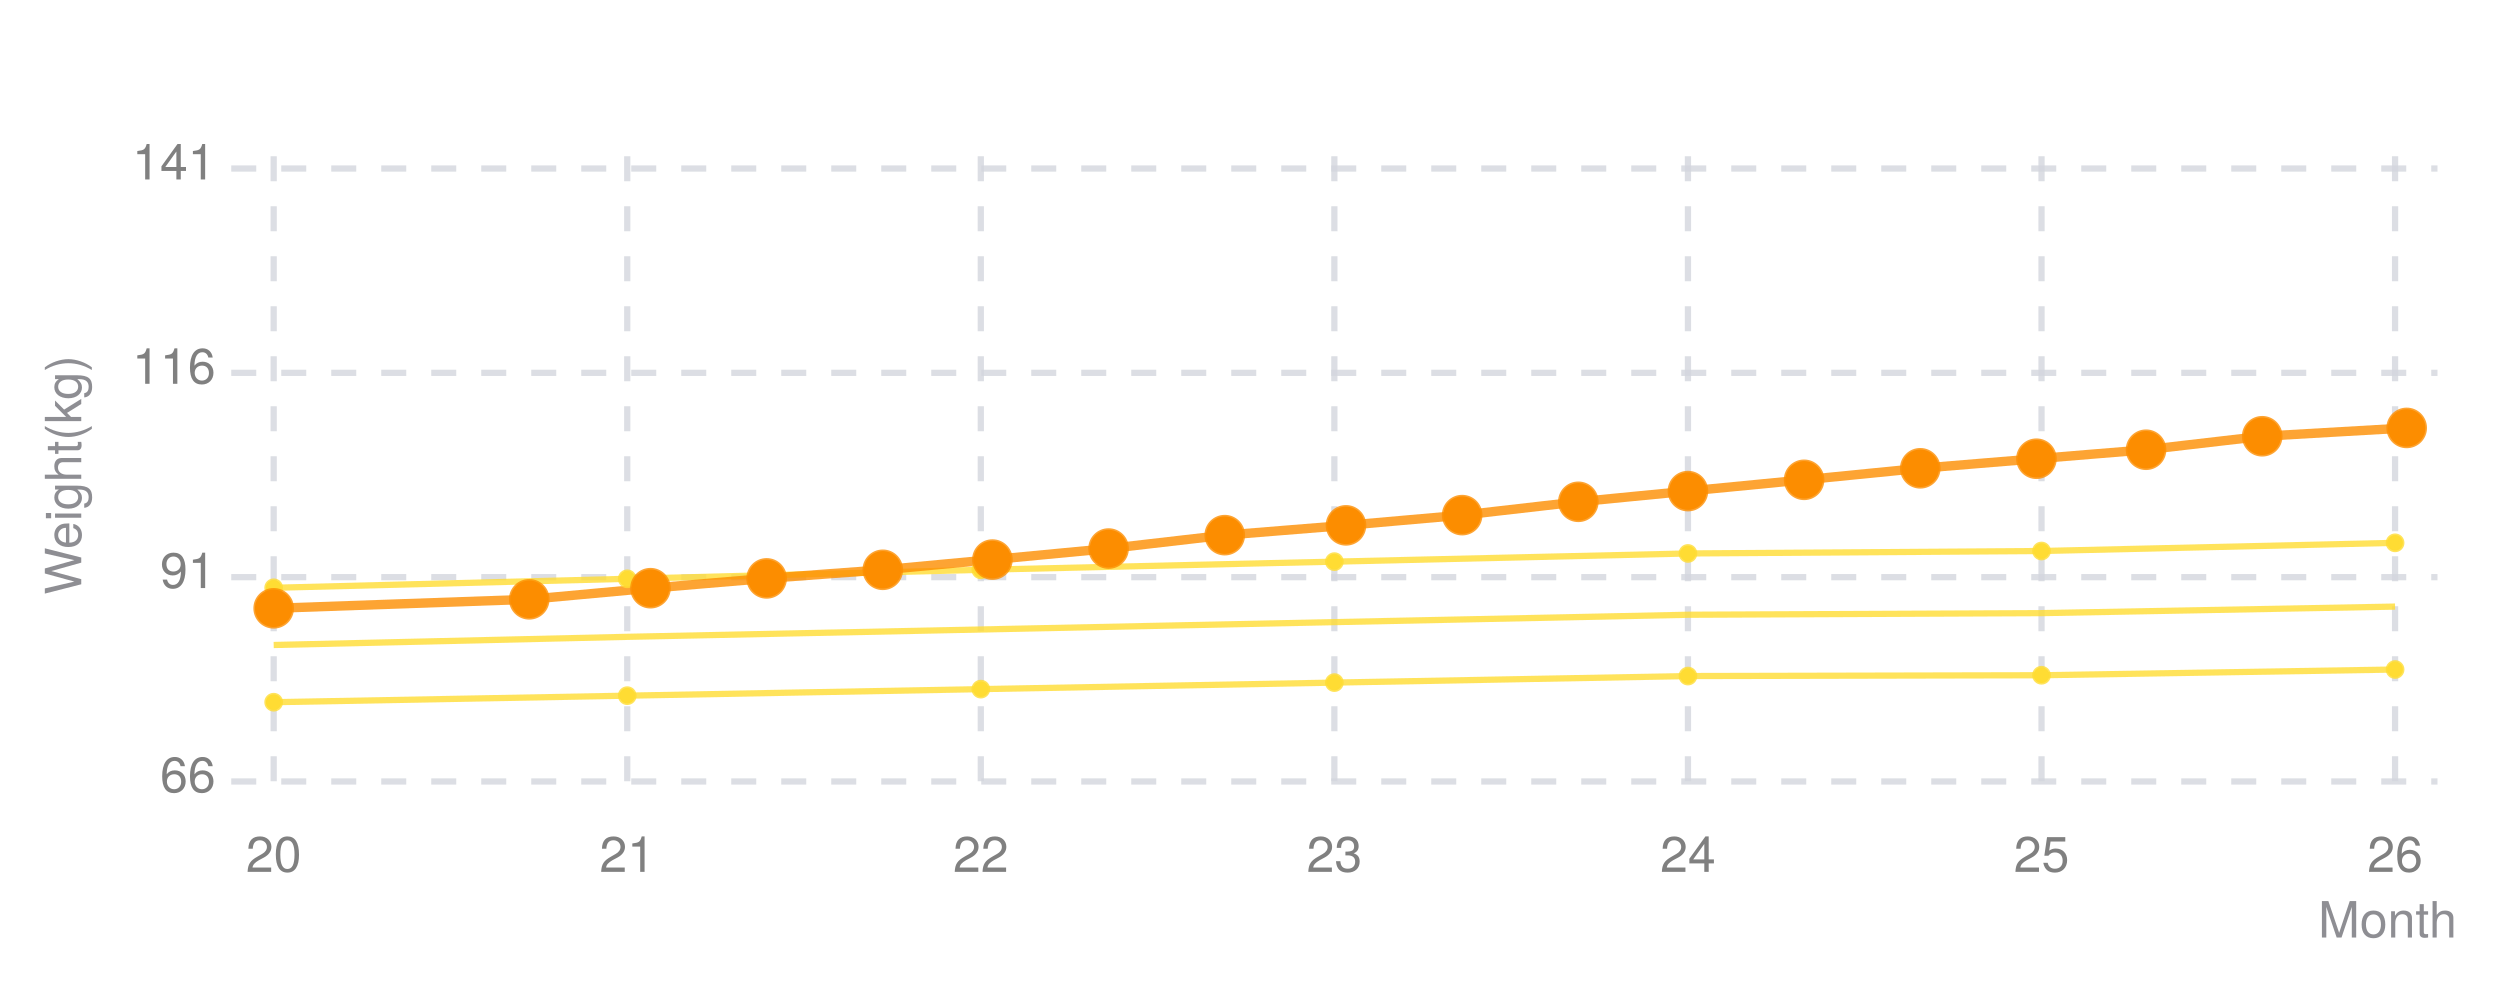
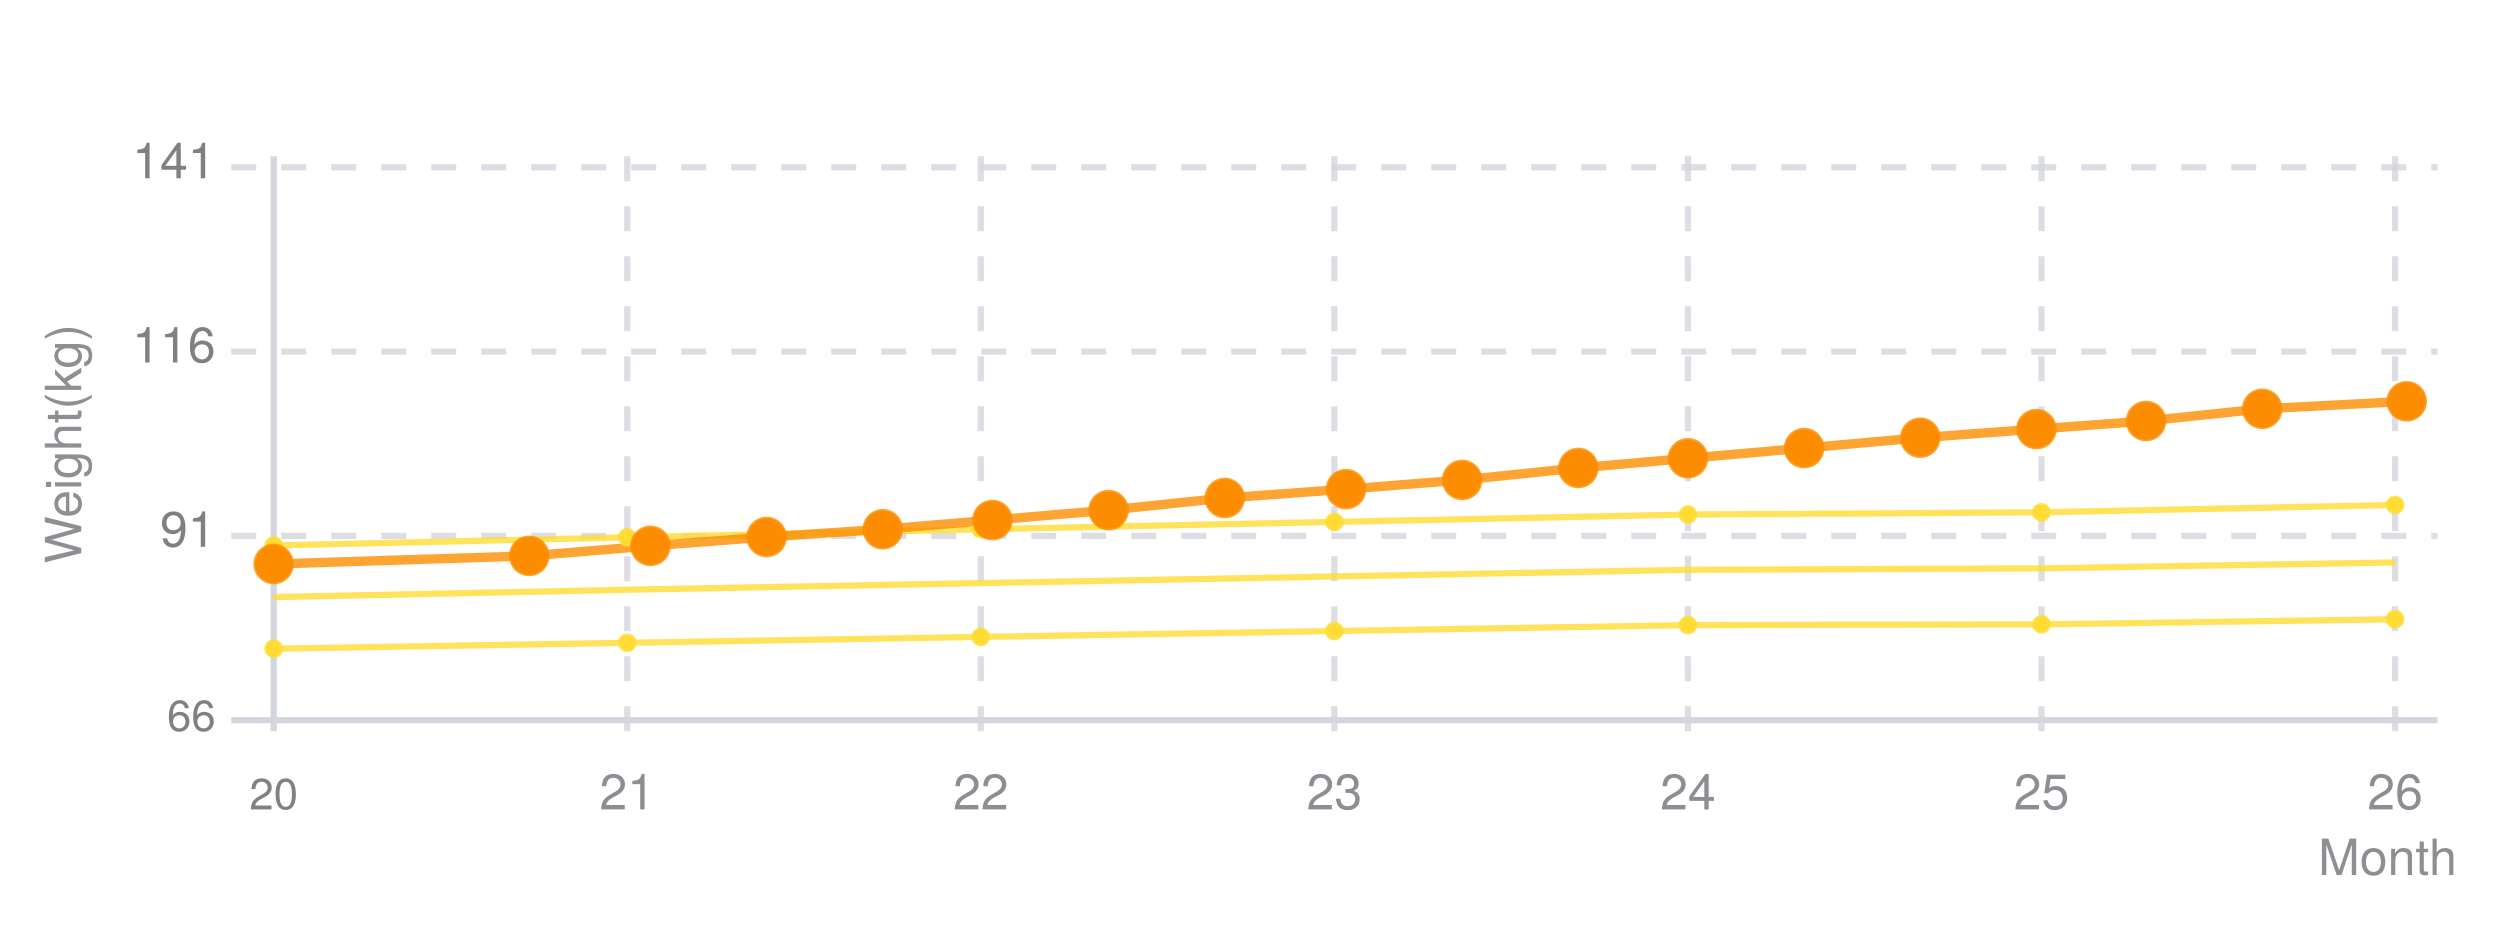
- <svg xmlns="http://www.w3.org/2000/svg" class="pygal-chart" id="chart-8204bfd9-2354-4557-99f1-1684f40ed57b" viewBox="0 0 800 320">
+ <svg xmlns="http://www.w3.org/2000/svg" class="pygal-chart" id="chart-10d0f3d1-a7a4-4614-b315-fa85682fa9b1" viewBox="0 0 800 300">
  <defs>
-     <style type="text/css">#chart-8204bfd9-2354-4557-99f1-1684f40ed57b{-webkit-user-select:none;-webkit-font-smoothing:antialiased;font-family:Consolas,"Liberation Mono",Menlo,Courier,monospace}#chart-8204bfd9-2354-4557-99f1-1684f40ed57b .title{font-family:Consolas,"Liberation Mono",Menlo,Courier,monospace;font-size:16px}#chart-8204bfd9-2354-4557-99f1-1684f40ed57b .legends .legend text{font-family:Consolas,"Liberation Mono",Menlo,Courier,monospace;font-size:14px}#chart-8204bfd9-2354-4557-99f1-1684f40ed57b .axis text{font-family:Consolas,"Liberation Mono",Menlo,Courier,monospace;font-size:10px}#chart-8204bfd9-2354-4557-99f1-1684f40ed57b .axis text.major{font-family:Consolas,"Liberation Mono",Menlo,Courier,monospace;font-size:10px}#chart-8204bfd9-2354-4557-99f1-1684f40ed57b .text-overlay text.value{font-family:Consolas,"Liberation Mono",Menlo,Courier,monospace;font-size:16px}#chart-8204bfd9-2354-4557-99f1-1684f40ed57b .text-overlay text.label{font-family:Consolas,"Liberation Mono",Menlo,Courier,monospace;font-size:10px}#chart-8204bfd9-2354-4557-99f1-1684f40ed57b .tooltip{font-family:Consolas,"Liberation Mono",Menlo,Courier,monospace;font-size:14px}#chart-8204bfd9-2354-4557-99f1-1684f40ed57b text.no_data{font-family:Consolas,"Liberation Mono",Menlo,Courier,monospace;font-size:64px}
- #chart-8204bfd9-2354-4557-99f1-1684f40ed57b{background-color:transparent}#chart-8204bfd9-2354-4557-99f1-1684f40ed57b path,#chart-8204bfd9-2354-4557-99f1-1684f40ed57b line,#chart-8204bfd9-2354-4557-99f1-1684f40ed57b rect,#chart-8204bfd9-2354-4557-99f1-1684f40ed57b circle{-webkit-transition:400ms ease-in;-moz-transition:400ms ease-in;transition:400ms ease-in}#chart-8204bfd9-2354-4557-99f1-1684f40ed57b .graph &gt; .background{fill:transparent}#chart-8204bfd9-2354-4557-99f1-1684f40ed57b .plot &gt; .background{fill:transparent}#chart-8204bfd9-2354-4557-99f1-1684f40ed57b .graph{fill:rgba(0,0,0,.87)}#chart-8204bfd9-2354-4557-99f1-1684f40ed57b text.no_data{fill:rgba(0,0,0,1)}#chart-8204bfd9-2354-4557-99f1-1684f40ed57b .title{fill:rgba(0,0,0,1)}#chart-8204bfd9-2354-4557-99f1-1684f40ed57b .legends .legend text{fill:rgba(0,0,0,.87)}#chart-8204bfd9-2354-4557-99f1-1684f40ed57b .legends .legend:hover text{fill:rgba(0,0,0,1)}#chart-8204bfd9-2354-4557-99f1-1684f40ed57b .axis .line{stroke:rgba(0,0,0,1)}#chart-8204bfd9-2354-4557-99f1-1684f40ed57b .axis .guide.line{stroke:rgba(0,0,0,.54)}#chart-8204bfd9-2354-4557-99f1-1684f40ed57b .axis .major.line{stroke:rgba(0,0,0,.87)}#chart-8204bfd9-2354-4557-99f1-1684f40ed57b .axis text.major{fill:rgba(0,0,0,1)}#chart-8204bfd9-2354-4557-99f1-1684f40ed57b .axis.y .guides:hover .guide.line,#chart-8204bfd9-2354-4557-99f1-1684f40ed57b .line-graph .axis.x .guides:hover .guide.line,#chart-8204bfd9-2354-4557-99f1-1684f40ed57b .stackedline-graph .axis.x .guides:hover .guide.line,#chart-8204bfd9-2354-4557-99f1-1684f40ed57b .xy-graph .axis.x .guides:hover .guide.line{stroke:rgba(0,0,0,1)}#chart-8204bfd9-2354-4557-99f1-1684f40ed57b .axis .guides:hover text{fill:rgba(0,0,0,1)}#chart-8204bfd9-2354-4557-99f1-1684f40ed57b .reactive{fill-opacity:.7;stroke-opacity:.8}#chart-8204bfd9-2354-4557-99f1-1684f40ed57b .ci{stroke:rgba(0,0,0,.87)}#chart-8204bfd9-2354-4557-99f1-1684f40ed57b .reactive.active,#chart-8204bfd9-2354-4557-99f1-1684f40ed57b .active .reactive{fill-opacity:.8;stroke-opacity:.9;stroke-width:4}#chart-8204bfd9-2354-4557-99f1-1684f40ed57b .ci .reactive.active{stroke-width:1.5}#chart-8204bfd9-2354-4557-99f1-1684f40ed57b .series text{fill:rgba(0,0,0,1)}#chart-8204bfd9-2354-4557-99f1-1684f40ed57b .tooltip rect{fill:transparent;stroke:rgba(0,0,0,1);-webkit-transition:opacity 400ms ease-in;-moz-transition:opacity 400ms ease-in;transition:opacity 400ms ease-in}#chart-8204bfd9-2354-4557-99f1-1684f40ed57b .tooltip .label{fill:rgba(0,0,0,.87)}#chart-8204bfd9-2354-4557-99f1-1684f40ed57b .tooltip .label{fill:rgba(0,0,0,.87)}#chart-8204bfd9-2354-4557-99f1-1684f40ed57b .tooltip .legend{font-size:.8em;fill:rgba(0,0,0,.54)}#chart-8204bfd9-2354-4557-99f1-1684f40ed57b .tooltip .x_label{font-size:.6em;fill:rgba(0,0,0,1)}#chart-8204bfd9-2354-4557-99f1-1684f40ed57b .tooltip .xlink{font-size:.5em;text-decoration:underline}#chart-8204bfd9-2354-4557-99f1-1684f40ed57b .tooltip .value{font-size:1.5em}#chart-8204bfd9-2354-4557-99f1-1684f40ed57b .bound{font-size:.5em}#chart-8204bfd9-2354-4557-99f1-1684f40ed57b .max-value{font-size:.75em;fill:rgba(0,0,0,.54)}#chart-8204bfd9-2354-4557-99f1-1684f40ed57b .map-element{fill:transparent;stroke:rgba(0,0,0,.54) !important}#chart-8204bfd9-2354-4557-99f1-1684f40ed57b .map-element .reactive{fill-opacity:inherit;stroke-opacity:inherit}#chart-8204bfd9-2354-4557-99f1-1684f40ed57b .color-0,#chart-8204bfd9-2354-4557-99f1-1684f40ed57b .color-0 a:visited{stroke:rgb(255,220,51);fill:rgb(255,220,51)}#chart-8204bfd9-2354-4557-99f1-1684f40ed57b .color-1,#chart-8204bfd9-2354-4557-99f1-1684f40ed57b .color-1 a:visited{stroke:rgb(255,220,51);fill:rgb(255,220,51)}#chart-8204bfd9-2354-4557-99f1-1684f40ed57b .color-2,#chart-8204bfd9-2354-4557-99f1-1684f40ed57b .color-2 a:visited{stroke:rgb(255,220,51);fill:rgb(255,220,51)}#chart-8204bfd9-2354-4557-99f1-1684f40ed57b .color-3,#chart-8204bfd9-2354-4557-99f1-1684f40ed57b .color-3 a:visited{stroke:rgb(252,141,0);fill:rgb(252,141,0)}#chart-8204bfd9-2354-4557-99f1-1684f40ed57b .text-overlay .color-0 text{fill:black}#chart-8204bfd9-2354-4557-99f1-1684f40ed57b .text-overlay .color-1 text{fill:black}#chart-8204bfd9-2354-4557-99f1-1684f40ed57b .text-overlay .color-2 text{fill:black}#chart-8204bfd9-2354-4557-99f1-1684f40ed57b .text-overlay .color-3 text{fill:black}#chart-8204bfd9-2354-4557-99f1-1684f40ed57b .series.serie-0{stroke-width:2}#chart-8204bfd9-2354-4557-99f1-1684f40ed57b .series.serie-1{stroke-width:2}#chart-8204bfd9-2354-4557-99f1-1684f40ed57b .series.serie-2{stroke-width:2}#chart-8204bfd9-2354-4557-99f1-1684f40ed57b .series.serie-3{stroke-width:3}
- #chart-8204bfd9-2354-4557-99f1-1684f40ed57b text.no_data{text-anchor:middle}#chart-8204bfd9-2354-4557-99f1-1684f40ed57b .guide.line{fill:none}#chart-8204bfd9-2354-4557-99f1-1684f40ed57b .centered{text-anchor:middle}#chart-8204bfd9-2354-4557-99f1-1684f40ed57b .title{text-anchor:middle}#chart-8204bfd9-2354-4557-99f1-1684f40ed57b .legends .legend text{fill-opacity:1}#chart-8204bfd9-2354-4557-99f1-1684f40ed57b .axis.x text{text-anchor:middle}#chart-8204bfd9-2354-4557-99f1-1684f40ed57b .axis.x:not(.web) text[transform]{text-anchor:start}#chart-8204bfd9-2354-4557-99f1-1684f40ed57b .axis.x:not(.web) text[transform].backwards{text-anchor:end}#chart-8204bfd9-2354-4557-99f1-1684f40ed57b .axis.y text{text-anchor:end}#chart-8204bfd9-2354-4557-99f1-1684f40ed57b .axis.y text[transform].backwards{text-anchor:start}#chart-8204bfd9-2354-4557-99f1-1684f40ed57b .axis.y2 text{text-anchor:start}#chart-8204bfd9-2354-4557-99f1-1684f40ed57b .axis.y2 text[transform].backwards{text-anchor:end}#chart-8204bfd9-2354-4557-99f1-1684f40ed57b .axis .guide.line{stroke-dasharray:4,4}#chart-8204bfd9-2354-4557-99f1-1684f40ed57b .axis .major.guide.line{stroke-dasharray:6,6}#chart-8204bfd9-2354-4557-99f1-1684f40ed57b .horizontal .axis.y .guide.line,#chart-8204bfd9-2354-4557-99f1-1684f40ed57b .horizontal .axis.y2 .guide.line,#chart-8204bfd9-2354-4557-99f1-1684f40ed57b .vertical .axis.x .guide.line{opacity:0}#chart-8204bfd9-2354-4557-99f1-1684f40ed57b .horizontal .axis.always_show .guide.line,#chart-8204bfd9-2354-4557-99f1-1684f40ed57b .vertical .axis.always_show .guide.line{opacity:1 !important}#chart-8204bfd9-2354-4557-99f1-1684f40ed57b .axis.y .guides:hover .guide.line,#chart-8204bfd9-2354-4557-99f1-1684f40ed57b .axis.y2 .guides:hover .guide.line,#chart-8204bfd9-2354-4557-99f1-1684f40ed57b .axis.x .guides:hover .guide.line{opacity:1}#chart-8204bfd9-2354-4557-99f1-1684f40ed57b .axis .guides:hover text{opacity:1}#chart-8204bfd9-2354-4557-99f1-1684f40ed57b .nofill{fill:none}#chart-8204bfd9-2354-4557-99f1-1684f40ed57b .subtle-fill{fill-opacity:.2}#chart-8204bfd9-2354-4557-99f1-1684f40ed57b .dot{stroke-width:1px;fill-opacity:1}#chart-8204bfd9-2354-4557-99f1-1684f40ed57b .dot.active{stroke-width:5px}#chart-8204bfd9-2354-4557-99f1-1684f40ed57b .dot.negative{fill:transparent}#chart-8204bfd9-2354-4557-99f1-1684f40ed57b text,#chart-8204bfd9-2354-4557-99f1-1684f40ed57b tspan{stroke:none !important}#chart-8204bfd9-2354-4557-99f1-1684f40ed57b .series text.active{opacity:1}#chart-8204bfd9-2354-4557-99f1-1684f40ed57b .tooltip rect{fill-opacity:.95;stroke-width:.5}#chart-8204bfd9-2354-4557-99f1-1684f40ed57b .tooltip text{fill-opacity:1}#chart-8204bfd9-2354-4557-99f1-1684f40ed57b .showable{visibility:hidden}#chart-8204bfd9-2354-4557-99f1-1684f40ed57b .showable.shown{visibility:visible}#chart-8204bfd9-2354-4557-99f1-1684f40ed57b .gauge-background{fill:rgba(229,229,229,1);stroke:none}#chart-8204bfd9-2354-4557-99f1-1684f40ed57b .bg-lines{stroke:transparent;stroke-width:2px}
- #chart-8204bfd9-2354-4557-99f1-1684f40ed57b .axis .line{stroke:rgb(211,214,221);stroke-width:2px}#chart-8204bfd9-2354-4557-99f1-1684f40ed57b .graph{fill:rgb(128,128,128)}#chart-8204bfd9-2354-4557-99f1-1684f40ed57b .axis .guide.line{stroke-dasharray:8,8;stroke:rgb(211,214,221,0.8);stroke-width:2px}#chart-8204bfd9-2354-4557-99f1-1684f40ed57b .axis.y text{font-size:16px;font-family:Helvetica Neue;color:rgb(142,141,147)}#chart-8204bfd9-2354-4557-99f1-1684f40ed57b .axis.x text{font-size:16px;font-family:Helvetica Neue;color:rgb(142,141,147);transform:translateY(10px)}#chart-8204bfd9-2354-4557-99f1-1684f40ed57b .title:first-child{fill:rgba(142,142,147,1);font-family:Helvetica Neue;font-size:16px;transform:translate(337px,0px)}#chart-8204bfd9-2354-4557-99f1-1684f40ed57b .title:nth-child(2){fill:rgba(142,142,147,1);font-family:Helvetica Neue;font-size:16px;transform:translate(53px,-151px)}#chart-8204bfd9-2354-4557-99f1-1684f40ed57b .title:first-child:after{content:'50%'}#chart-8204bfd9-2354-4557-99f1-1684f40ed57b .axis.x.always_show .line{display:none}#chart-8204bfd9-2354-4557-99f1-1684f40ed57b .axis.x.always_show .guides .line{display:block}#chart-8204bfd9-2354-4557-99f1-1684f40ed57b .axis.y.always_show .line{display:none}#chart-8204bfd9-2354-4557-99f1-1684f40ed57b .axis.y.always_show .guides .line{display:block}</style>
+     <style type="text/css">#chart-10d0f3d1-a7a4-4614-b315-fa85682fa9b1{-webkit-user-select:none;-webkit-font-smoothing:antialiased;font-family:Consolas,"Liberation Mono",Menlo,Courier,monospace}#chart-10d0f3d1-a7a4-4614-b315-fa85682fa9b1 .title{font-family:Consolas,"Liberation Mono",Menlo,Courier,monospace;font-size:16px}#chart-10d0f3d1-a7a4-4614-b315-fa85682fa9b1 .legends .legend text{font-family:Consolas,"Liberation Mono",Menlo,Courier,monospace;font-size:14px}#chart-10d0f3d1-a7a4-4614-b315-fa85682fa9b1 .axis text{font-family:Consolas,"Liberation Mono",Menlo,Courier,monospace;font-size:10px}#chart-10d0f3d1-a7a4-4614-b315-fa85682fa9b1 .axis text.major{font-family:Consolas,"Liberation Mono",Menlo,Courier,monospace;font-size:10px}#chart-10d0f3d1-a7a4-4614-b315-fa85682fa9b1 .text-overlay text.value{font-family:Consolas,"Liberation Mono",Menlo,Courier,monospace;font-size:16px}#chart-10d0f3d1-a7a4-4614-b315-fa85682fa9b1 .text-overlay text.label{font-family:Consolas,"Liberation Mono",Menlo,Courier,monospace;font-size:10px}#chart-10d0f3d1-a7a4-4614-b315-fa85682fa9b1 .tooltip{font-family:Consolas,"Liberation Mono",Menlo,Courier,monospace;font-size:14px}#chart-10d0f3d1-a7a4-4614-b315-fa85682fa9b1 text.no_data{font-family:Consolas,"Liberation Mono",Menlo,Courier,monospace;font-size:64px}
+ #chart-10d0f3d1-a7a4-4614-b315-fa85682fa9b1{background-color:transparent}#chart-10d0f3d1-a7a4-4614-b315-fa85682fa9b1 path,#chart-10d0f3d1-a7a4-4614-b315-fa85682fa9b1 line,#chart-10d0f3d1-a7a4-4614-b315-fa85682fa9b1 rect,#chart-10d0f3d1-a7a4-4614-b315-fa85682fa9b1 circle{-webkit-transition:400ms ease-in;-moz-transition:400ms ease-in;transition:400ms ease-in}#chart-10d0f3d1-a7a4-4614-b315-fa85682fa9b1 .graph &gt; .background{fill:transparent}#chart-10d0f3d1-a7a4-4614-b315-fa85682fa9b1 .plot &gt; .background{fill:transparent}#chart-10d0f3d1-a7a4-4614-b315-fa85682fa9b1 .graph{fill:rgba(0,0,0,.87)}#chart-10d0f3d1-a7a4-4614-b315-fa85682fa9b1 text.no_data{fill:rgba(0,0,0,1)}#chart-10d0f3d1-a7a4-4614-b315-fa85682fa9b1 .title{fill:rgba(0,0,0,1)}#chart-10d0f3d1-a7a4-4614-b315-fa85682fa9b1 .legends .legend text{fill:rgba(0,0,0,.87)}#chart-10d0f3d1-a7a4-4614-b315-fa85682fa9b1 .legends .legend:hover text{fill:rgba(0,0,0,1)}#chart-10d0f3d1-a7a4-4614-b315-fa85682fa9b1 .axis .line{stroke:rgba(0,0,0,1)}#chart-10d0f3d1-a7a4-4614-b315-fa85682fa9b1 .axis .guide.line{stroke:rgba(0,0,0,.54)}#chart-10d0f3d1-a7a4-4614-b315-fa85682fa9b1 .axis .major.line{stroke:rgba(0,0,0,.87)}#chart-10d0f3d1-a7a4-4614-b315-fa85682fa9b1 .axis text.major{fill:rgba(0,0,0,1)}#chart-10d0f3d1-a7a4-4614-b315-fa85682fa9b1 .axis.y .guides:hover .guide.line,#chart-10d0f3d1-a7a4-4614-b315-fa85682fa9b1 .line-graph .axis.x .guides:hover .guide.line,#chart-10d0f3d1-a7a4-4614-b315-fa85682fa9b1 .stackedline-graph .axis.x .guides:hover .guide.line,#chart-10d0f3d1-a7a4-4614-b315-fa85682fa9b1 .xy-graph .axis.x .guides:hover .guide.line{stroke:rgba(0,0,0,1)}#chart-10d0f3d1-a7a4-4614-b315-fa85682fa9b1 .axis .guides:hover text{fill:rgba(0,0,0,1)}#chart-10d0f3d1-a7a4-4614-b315-fa85682fa9b1 .reactive{fill-opacity:.7;stroke-opacity:.8}#chart-10d0f3d1-a7a4-4614-b315-fa85682fa9b1 .ci{stroke:rgba(0,0,0,.87)}#chart-10d0f3d1-a7a4-4614-b315-fa85682fa9b1 .reactive.active,#chart-10d0f3d1-a7a4-4614-b315-fa85682fa9b1 .active .reactive{fill-opacity:.8;stroke-opacity:.9;stroke-width:4}#chart-10d0f3d1-a7a4-4614-b315-fa85682fa9b1 .ci .reactive.active{stroke-width:1.5}#chart-10d0f3d1-a7a4-4614-b315-fa85682fa9b1 .series text{fill:rgba(0,0,0,1)}#chart-10d0f3d1-a7a4-4614-b315-fa85682fa9b1 .tooltip rect{fill:transparent;stroke:rgba(0,0,0,1);-webkit-transition:opacity 400ms ease-in;-moz-transition:opacity 400ms ease-in;transition:opacity 400ms ease-in}#chart-10d0f3d1-a7a4-4614-b315-fa85682fa9b1 .tooltip .label{fill:rgba(0,0,0,.87)}#chart-10d0f3d1-a7a4-4614-b315-fa85682fa9b1 .tooltip .label{fill:rgba(0,0,0,.87)}#chart-10d0f3d1-a7a4-4614-b315-fa85682fa9b1 .tooltip .legend{font-size:.8em;fill:rgba(0,0,0,.54)}#chart-10d0f3d1-a7a4-4614-b315-fa85682fa9b1 .tooltip .x_label{font-size:.6em;fill:rgba(0,0,0,1)}#chart-10d0f3d1-a7a4-4614-b315-fa85682fa9b1 .tooltip .xlink{font-size:.5em;text-decoration:underline}#chart-10d0f3d1-a7a4-4614-b315-fa85682fa9b1 .tooltip .value{font-size:1.5em}#chart-10d0f3d1-a7a4-4614-b315-fa85682fa9b1 .bound{font-size:.5em}#chart-10d0f3d1-a7a4-4614-b315-fa85682fa9b1 .max-value{font-size:.75em;fill:rgba(0,0,0,.54)}#chart-10d0f3d1-a7a4-4614-b315-fa85682fa9b1 .map-element{fill:transparent;stroke:rgba(0,0,0,.54) !important}#chart-10d0f3d1-a7a4-4614-b315-fa85682fa9b1 .map-element .reactive{fill-opacity:inherit;stroke-opacity:inherit}#chart-10d0f3d1-a7a4-4614-b315-fa85682fa9b1 .color-0,#chart-10d0f3d1-a7a4-4614-b315-fa85682fa9b1 .color-0 a:visited{stroke:rgb(255,220,51);fill:rgb(255,220,51)}#chart-10d0f3d1-a7a4-4614-b315-fa85682fa9b1 .color-1,#chart-10d0f3d1-a7a4-4614-b315-fa85682fa9b1 .color-1 a:visited{stroke:rgb(255,220,51);fill:rgb(255,220,51)}#chart-10d0f3d1-a7a4-4614-b315-fa85682fa9b1 .color-2,#chart-10d0f3d1-a7a4-4614-b315-fa85682fa9b1 .color-2 a:visited{stroke:rgb(255,220,51);fill:rgb(255,220,51)}#chart-10d0f3d1-a7a4-4614-b315-fa85682fa9b1 .color-3,#chart-10d0f3d1-a7a4-4614-b315-fa85682fa9b1 .color-3 a:visited{stroke:rgb(252,141,0);fill:rgb(252,141,0)}#chart-10d0f3d1-a7a4-4614-b315-fa85682fa9b1 .text-overlay .color-0 text{fill:black}#chart-10d0f3d1-a7a4-4614-b315-fa85682fa9b1 .text-overlay .color-1 text{fill:black}#chart-10d0f3d1-a7a4-4614-b315-fa85682fa9b1 .text-overlay .color-2 text{fill:black}#chart-10d0f3d1-a7a4-4614-b315-fa85682fa9b1 .text-overlay .color-3 text{fill:black}#chart-10d0f3d1-a7a4-4614-b315-fa85682fa9b1 .series.serie-0{stroke-width:2}#chart-10d0f3d1-a7a4-4614-b315-fa85682fa9b1 .series.serie-1{stroke-width:2}#chart-10d0f3d1-a7a4-4614-b315-fa85682fa9b1 .series.serie-2{stroke-width:2}#chart-10d0f3d1-a7a4-4614-b315-fa85682fa9b1 .series.serie-3{stroke-width:3}
+ #chart-10d0f3d1-a7a4-4614-b315-fa85682fa9b1 text.no_data{text-anchor:middle}#chart-10d0f3d1-a7a4-4614-b315-fa85682fa9b1 .guide.line{fill:none}#chart-10d0f3d1-a7a4-4614-b315-fa85682fa9b1 .centered{text-anchor:middle}#chart-10d0f3d1-a7a4-4614-b315-fa85682fa9b1 .title{text-anchor:middle}#chart-10d0f3d1-a7a4-4614-b315-fa85682fa9b1 .legends .legend text{fill-opacity:1}#chart-10d0f3d1-a7a4-4614-b315-fa85682fa9b1 .axis.x text{text-anchor:middle}#chart-10d0f3d1-a7a4-4614-b315-fa85682fa9b1 .axis.x:not(.web) text[transform]{text-anchor:start}#chart-10d0f3d1-a7a4-4614-b315-fa85682fa9b1 .axis.x:not(.web) text[transform].backwards{text-anchor:end}#chart-10d0f3d1-a7a4-4614-b315-fa85682fa9b1 .axis.y text{text-anchor:end}#chart-10d0f3d1-a7a4-4614-b315-fa85682fa9b1 .axis.y text[transform].backwards{text-anchor:start}#chart-10d0f3d1-a7a4-4614-b315-fa85682fa9b1 .axis.y2 text{text-anchor:start}#chart-10d0f3d1-a7a4-4614-b315-fa85682fa9b1 .axis.y2 text[transform].backwards{text-anchor:end}#chart-10d0f3d1-a7a4-4614-b315-fa85682fa9b1 .axis .guide.line{stroke-dasharray:4,4}#chart-10d0f3d1-a7a4-4614-b315-fa85682fa9b1 .axis .major.guide.line{stroke-dasharray:6,6}#chart-10d0f3d1-a7a4-4614-b315-fa85682fa9b1 .horizontal .axis.y .guide.line,#chart-10d0f3d1-a7a4-4614-b315-fa85682fa9b1 .horizontal .axis.y2 .guide.line,#chart-10d0f3d1-a7a4-4614-b315-fa85682fa9b1 .vertical .axis.x .guide.line{opacity:0}#chart-10d0f3d1-a7a4-4614-b315-fa85682fa9b1 .horizontal .axis.always_show .guide.line,#chart-10d0f3d1-a7a4-4614-b315-fa85682fa9b1 .vertical .axis.always_show .guide.line{opacity:1 !important}#chart-10d0f3d1-a7a4-4614-b315-fa85682fa9b1 .axis.y .guides:hover .guide.line,#chart-10d0f3d1-a7a4-4614-b315-fa85682fa9b1 .axis.y2 .guides:hover .guide.line,#chart-10d0f3d1-a7a4-4614-b315-fa85682fa9b1 .axis.x .guides:hover .guide.line{opacity:1}#chart-10d0f3d1-a7a4-4614-b315-fa85682fa9b1 .axis .guides:hover text{opacity:1}#chart-10d0f3d1-a7a4-4614-b315-fa85682fa9b1 .nofill{fill:none}#chart-10d0f3d1-a7a4-4614-b315-fa85682fa9b1 .subtle-fill{fill-opacity:.2}#chart-10d0f3d1-a7a4-4614-b315-fa85682fa9b1 .dot{stroke-width:1px;fill-opacity:1}#chart-10d0f3d1-a7a4-4614-b315-fa85682fa9b1 .dot.active{stroke-width:5px}#chart-10d0f3d1-a7a4-4614-b315-fa85682fa9b1 .dot.negative{fill:transparent}#chart-10d0f3d1-a7a4-4614-b315-fa85682fa9b1 text,#chart-10d0f3d1-a7a4-4614-b315-fa85682fa9b1 tspan{stroke:none !important}#chart-10d0f3d1-a7a4-4614-b315-fa85682fa9b1 .series text.active{opacity:1}#chart-10d0f3d1-a7a4-4614-b315-fa85682fa9b1 .tooltip rect{fill-opacity:.95;stroke-width:.5}#chart-10d0f3d1-a7a4-4614-b315-fa85682fa9b1 .tooltip text{fill-opacity:1}#chart-10d0f3d1-a7a4-4614-b315-fa85682fa9b1 .showable{visibility:hidden}#chart-10d0f3d1-a7a4-4614-b315-fa85682fa9b1 .showable.shown{visibility:visible}#chart-10d0f3d1-a7a4-4614-b315-fa85682fa9b1 .gauge-background{fill:rgba(229,229,229,1);stroke:none}#chart-10d0f3d1-a7a4-4614-b315-fa85682fa9b1 .bg-lines{stroke:transparent;stroke-width:2px}
+ #chart-10d0f3d1-a7a4-4614-b315-fa85682fa9b1 .axis .line{stroke:rgb(211,214,221);stroke-width:2px}#chart-10d0f3d1-a7a4-4614-b315-fa85682fa9b1 .graph{fill:rgb(128,128,128)}#chart-10d0f3d1-a7a4-4614-b315-fa85682fa9b1 .axis text{font-size:14px;font-family:Helvetica Neue;fill:rgb(128,128,128)}#chart-10d0f3d1-a7a4-4614-b315-fa85682fa9b1 .axis.y text{font-size:16px;font-family:Helvetica Neue;color:rgb(142,141,147)}#chart-10d0f3d1-a7a4-4614-b315-fa85682fa9b1 .axis.x text{font-size:16px;font-family:Helvetica Neue;fill:rgb(142,141,147);transform:translateY(10px)}#chart-10d0f3d1-a7a4-4614-b315-fa85682fa9b1 .title:first-child{fill:rgba(142,142,147,1);font-family:Helvetica Neue;font-size:16px;transform:translate(337px,0px)}#chart-10d0f3d1-a7a4-4614-b315-fa85682fa9b1 .title:nth-child(2){fill:rgba(142,142,147,1);font-family:Helvetica Neue;font-size:16px;transform:translate(53px,-151px)}#chart-10d0f3d1-a7a4-4614-b315-fa85682fa9b1 .axis.x .line{display:none}#chart-10d0f3d1-a7a4-4614-b315-fa85682fa9b1 .axis.x .guides .line{display:block}#chart-10d0f3d1-a7a4-4614-b315-fa85682fa9b1 .axis.y .line{display:none}#chart-10d0f3d1-a7a4-4614-b315-fa85682fa9b1 .axis.y .guides .line{display:block}#chart-10d0f3d1-a7a4-4614-b315-fa85682fa9b1 .axis .guide.line{stroke-dasharray:8,8;stroke:rgba(211,214,221,0.8);stroke-width:2px}#chart-10d0f3d1-a7a4-4614-b315-fa85682fa9b1 .axis .major.guide.line{stroke-dasharray:none;stroke:rgb(211,214,221);stroke-width:2px}#chart-10d0f3d1-a7a4-4614-b315-fa85682fa9b1 .axis .axis.major.line{stroke-dasharray:none;stroke:rgb(211,214,221);stroke-width:2px}#chart-10d0f3d1-a7a4-4614-b315-fa85682fa9b1 .axis .major+text{font-size:14px;font-family:Helvetica Neue;fill:rgb(128,128,128) !important}</style>
  </defs>
  <g class="graph xy-graph vertical">
-     <rect class="background" height="320" width="800" x="0" y="0" />
+     <rect class="background" height="300" width="800" x="0" y="0" />
    <g class="plot" transform="translate(74, 50)">
-       <rect class="background" height="204" width="706.0" x="0" y="0" />
+       <rect class="background" height="184" width="706.0" x="0" y="0" />
      <g class="axis y always_show">
-         <path class="line" d="M0 204 h706" />
+         <path class="line" d="M0 184 h706" />
        <g class="guides">
-           <path class="guide line" d="M0 200.077 h706" />
-           <text class="" x="-5" y="203.577">66</text>
+           <path class="major guide line" d="M0 180.462 h706" />
+           <text class="major" x="-5" y="183.962">66</text>
        </g>
        <g class="guides">
-           <path class="guide line" d="M0 134.692 h706" />
-           <text class="" x="-5" y="138.192">91</text>
+           <path class="guide line" d="M0 121.487 h706" />
+           <text class="" x="-5" y="124.987">91</text>
        </g>
        <g class="guides">
-           <path class="guide line" d="M0 69.308 h706" />
-           <text class="" x="-5" y="72.808">116</text>
+           <path class="guide line" d="M0 62.513 h706" />
+           <text class="" x="-5" y="66.013">116</text>
        </g>
        <g class="guides">
-           <path class="guide line" d="M0 3.923 h706" />
-           <text class="" x="-5" y="7.423">141</text>
+           <path class="guide line" d="M0 3.538 h706" />
+           <text class="" x="-5" y="7.038">141</text>
        </g>
      </g>
      <g class="axis x always_show">
-         <path class="line" d="M0 0 v204" />
+         <path class="line" d="M0 0 v184" />
        <g class="guides">
-           <path class="guide line" d="M13.577 0 v204" />
-           <text class="" x="13.577" y="219.0">20</text>
+           <path class="major guide line" d="M13.577 0 v184" />
+           <text class="major" x="13.577" y="199.0">20</text>
        </g>
        <g class="guides">
-           <path class="guide line" d="M126.718 0 v204" />
-           <text class="" x="126.718" y="219.0">21</text>
+           <path class="guide line" d="M126.718 0 v184" />
+           <text class="" x="126.718" y="199.0">21</text>
        </g>
        <g class="guides">
-           <path class="guide line" d="M239.859 0 v204" />
-           <text class="" x="239.859" y="219.0">22</text>
+           <path class="guide line" d="M239.859 0 v184" />
+           <text class="" x="239.859" y="199.0">22</text>
        </g>
        <g class="guides">
-           <path class="guide line" d="M353 0 v204" />
-           <text class="" x="353.0" y="219.0">23</text>
+           <path class="guide line" d="M353 0 v184" />
+           <text class="" x="353.0" y="199.0">23</text>
        </g>
        <g class="guides">
-           <path class="guide line" d="M466.141 0 v204" />
-           <text class="" x="466.141" y="219.0">24</text>
+           <path class="guide line" d="M466.141 0 v184" />
+           <text class="" x="466.141" y="199.0">24</text>
        </g>
        <g class="guides">
-           <path class="guide line" d="M579.282 0 v204" />
-           <text class="" x="579.282" y="219.0">25</text>
+           <path class="guide line" d="M579.282 0 v184" />
+           <text class="" x="579.282" y="199.0">25</text>
        </g>
        <g class="guides">
-           <path class="guide line" d="M692.423 0 v204" />
-           <text class="" x="692.423" y="219.0">26</text>
+           <path class="guide line" d="M692.423 0 v184" />
+           <text class="" x="692.423" y="199.0">26</text>
        </g>
      </g>
      <g class="series serie-0 color-0">
-         <path class="line reactive nofill" d="M13.577 156.4 L126.718 153.785 239.859 151.431 353 149.077 466.141 146.723 579.282 146.2 692.423 144.108" />
+         <path class="line reactive nofill" d="M13.577 141.067 L126.718 138.708 239.859 136.585 353 134.462 466.141 132.338 579.282 131.867 692.423 129.979" />
      </g>
      <g class="series serie-1 color-1">
-         <path class="line reactive nofill" d="M13.577 174.708 L126.718 172.615 239.859 170.523 353 168.431 466.141 166.338 579.282 166.077 692.423 164.246" />
+         <path class="line reactive nofill" d="M13.577 157.579 L126.718 155.692 239.859 153.805 353 151.918 466.141 150.031 579.282 149.795 692.423 148.144" />
      </g>
      <g class="series serie-2 color-2">
-         <path class="line reactive nofill" d="M13.577 138.092 L126.718 135.215 239.859 132.338 353 129.723 466.141 127.108 579.282 126.323 692.423 123.708" />
+         <path class="line reactive nofill" d="M13.577 124.554 L126.718 121.959 239.859 119.364 353 117.005 466.141 114.646 579.282 113.938 692.423 111.579" />
      </g>
      <g class="series serie-3 color-3">
-         <path class="line reactive nofill" d="M13.577 144.657 L95.356 141.78 134.152 138.223 171.325 135.085 208.497 132.338 243.576 129.069 280.749 125.538 317.921 121.249 356.717 118.111 393.89 114.842 431.062 110.578 466.141 107.152 503.313 103.543 540.486 99.855 577.658 96.795 612.737 93.918 649.91 89.603 696.14 86.935" />
+         <path class="line reactive nofill" d="M13.577 130.475 L95.356 127.88 134.152 124.672 171.325 121.841 208.497 119.364 243.576 116.415 280.749 113.231 317.921 109.362 356.717 106.531 393.89 103.583 431.062 99.737 466.141 96.647 503.313 93.392 540.486 90.066 577.658 87.306 612.737 84.711 649.91 80.818 696.14 78.412" />
      </g>
    </g>
    <g class="titles">
-       <text class="title" x="427.0" y="300">Month</text>
-       <text class="title" transform="rotate(-90 0 152)" x="0" y="178.0">Weight(kg)</text>
+       <text class="title" x="427.0" y="280">Month</text>
+       <text class="title" transform="rotate(-90 0 142)" x="0" y="168.0">Weight(kg)</text>
    </g>
    <g class="plot overlay" transform="translate(74, 50)">
      <g class="series serie-0 color-0" />
      <g class="series serie-1 color-1">
        <g class="dots">
-           <circle class="dot reactive tooltip-trigger" cx="13.577" cy="174.708" r="2.5" />
+           <circle class="dot reactive tooltip-trigger" cx="13.577" cy="157.579" r="2.5" />
        </g>
        <g class="dots">
-           <circle class="dot reactive tooltip-trigger" cx="126.718" cy="172.615" r="2.5" />
+           <circle class="dot reactive tooltip-trigger" cx="126.718" cy="155.692" r="2.5" />
        </g>
        <g class="dots">
-           <circle class="dot reactive tooltip-trigger" cx="239.859" cy="170.523" r="2.5" />
+           <circle class="dot reactive tooltip-trigger" cx="239.859" cy="153.805" r="2.5" />
        </g>
        <g class="dots">
-           <circle class="dot reactive tooltip-trigger" cx="353.0" cy="168.431" r="2.5" />
+           <circle class="dot reactive tooltip-trigger" cx="353.0" cy="151.918" r="2.5" />
        </g>
        <g class="dots">
-           <circle class="dot reactive tooltip-trigger" cx="466.141" cy="166.338" r="2.5" />
+           <circle class="dot reactive tooltip-trigger" cx="466.141" cy="150.031" r="2.5" />
        </g>
        <g class="dots">
-           <circle class="dot reactive tooltip-trigger" cx="579.282" cy="166.077" r="2.5" />
+           <circle class="dot reactive tooltip-trigger" cx="579.282" cy="149.795" r="2.5" />
        </g>
        <g class="dots">
-           <circle class="dot reactive tooltip-trigger" cx="692.423" cy="164.246" r="2.5" />
+           <circle class="dot reactive tooltip-trigger" cx="692.423" cy="148.144" r="2.5" />
        </g>
      </g>
      <g class="series serie-2 color-2">
        <g class="dots">
-           <circle class="dot reactive tooltip-trigger" cx="13.577" cy="138.092" r="2.5" />
+           <circle class="dot reactive tooltip-trigger" cx="13.577" cy="124.554" r="2.5" />
        </g>
        <g class="dots">
-           <circle class="dot reactive tooltip-trigger" cx="126.718" cy="135.215" r="2.5" />
+           <circle class="dot reactive tooltip-trigger" cx="126.718" cy="121.959" r="2.5" />
        </g>
        <g class="dots">
-           <circle class="dot reactive tooltip-trigger" cx="239.859" cy="132.338" r="2.5" />
+           <circle class="dot reactive tooltip-trigger" cx="239.859" cy="119.364" r="2.5" />
        </g>
        <g class="dots">
-           <circle class="dot reactive tooltip-trigger" cx="353.0" cy="129.723" r="2.5" />
+           <circle class="dot reactive tooltip-trigger" cx="353.0" cy="117.005" r="2.5" />
        </g>
        <g class="dots">
-           <circle class="dot reactive tooltip-trigger" cx="466.141" cy="127.108" r="2.5" />
+           <circle class="dot reactive tooltip-trigger" cx="466.141" cy="114.646" r="2.5" />
        </g>
        <g class="dots">
-           <circle class="dot reactive tooltip-trigger" cx="579.282" cy="126.323" r="2.5" />
+           <circle class="dot reactive tooltip-trigger" cx="579.282" cy="113.938" r="2.5" />
        </g>
        <g class="dots">
-           <circle class="dot reactive tooltip-trigger" cx="692.423" cy="123.708" r="2.5" />
+           <circle class="dot reactive tooltip-trigger" cx="692.423" cy="111.579" r="2.5" />
        </g>
      </g>
      <g class="series serie-3 color-3">
        <g class="dots">
-           <circle class="dot reactive tooltip-trigger" cx="13.577" cy="144.657" r="6" />
+           <circle class="dot reactive tooltip-trigger" cx="13.577" cy="130.475" r="6" />
        </g>
        <g class="dots">
-           <circle class="dot reactive tooltip-trigger" cx="95.356" cy="141.78" r="6" />
+           <circle class="dot reactive tooltip-trigger" cx="95.356" cy="127.88" r="6" />
        </g>
        <g class="dots">
-           <circle class="dot reactive tooltip-trigger" cx="134.152" cy="138.223" r="6" />
+           <circle class="dot reactive tooltip-trigger" cx="134.152" cy="124.672" r="6" />
        </g>
        <g class="dots">
-           <circle class="dot reactive tooltip-trigger" cx="171.325" cy="135.085" r="6" />
+           <circle class="dot reactive tooltip-trigger" cx="171.325" cy="121.841" r="6" />
        </g>
        <g class="dots">
-           <circle class="dot reactive tooltip-trigger" cx="208.497" cy="132.338" r="6" />
+           <circle class="dot reactive tooltip-trigger" cx="208.497" cy="119.364" r="6" />
        </g>
        <g class="dots">
-           <circle class="dot reactive tooltip-trigger" cx="243.576" cy="129.069" r="6" />
+           <circle class="dot reactive tooltip-trigger" cx="243.576" cy="116.415" r="6" />
        </g>
        <g class="dots">
-           <circle class="dot reactive tooltip-trigger" cx="280.749" cy="125.538" r="6" />
+           <circle class="dot reactive tooltip-trigger" cx="280.749" cy="113.231" r="6" />
        </g>
        <g class="dots">
-           <circle class="dot reactive tooltip-trigger" cx="317.921" cy="121.249" r="6" />
+           <circle class="dot reactive tooltip-trigger" cx="317.921" cy="109.362" r="6" />
        </g>
        <g class="dots">
-           <circle class="dot reactive tooltip-trigger" cx="356.717" cy="118.111" r="6" />
+           <circle class="dot reactive tooltip-trigger" cx="356.717" cy="106.531" r="6" />
        </g>
        <g class="dots">
-           <circle class="dot reactive tooltip-trigger" cx="393.89" cy="114.842" r="6" />
+           <circle class="dot reactive tooltip-trigger" cx="393.89" cy="103.583" r="6" />
        </g>
        <g class="dots">
-           <circle class="dot reactive tooltip-trigger" cx="431.062" cy="110.578" r="6" />
+           <circle class="dot reactive tooltip-trigger" cx="431.062" cy="99.737" r="6" />
        </g>
        <g class="dots">
-           <circle class="dot reactive tooltip-trigger" cx="466.141" cy="107.152" r="6" />
+           <circle class="dot reactive tooltip-trigger" cx="466.141" cy="96.647" r="6" />
        </g>
        <g class="dots">
-           <circle class="dot reactive tooltip-trigger" cx="503.313" cy="103.543" r="6" />
+           <circle class="dot reactive tooltip-trigger" cx="503.313" cy="93.392" r="6" />
        </g>
        <g class="dots">
-           <circle class="dot reactive tooltip-trigger" cx="540.486" cy="99.855" r="6" />
+           <circle class="dot reactive tooltip-trigger" cx="540.486" cy="90.066" r="6" />
        </g>
        <g class="dots">
-           <circle class="dot reactive tooltip-trigger" cx="577.658" cy="96.795" r="6" />
+           <circle class="dot reactive tooltip-trigger" cx="577.658" cy="87.306" r="6" />
        </g>
        <g class="dots">
-           <circle class="dot reactive tooltip-trigger" cx="612.737" cy="93.918" r="6" />
+           <circle class="dot reactive tooltip-trigger" cx="612.737" cy="84.711" r="6" />
        </g>
        <g class="dots">
-           <circle class="dot reactive tooltip-trigger" cx="649.91" cy="89.603" r="6" />
+           <circle class="dot reactive tooltip-trigger" cx="649.91" cy="80.818" r="6" />
        </g>
        <g class="dots">
-           <circle class="dot reactive tooltip-trigger" cx="696.14" cy="86.935" r="6" />
+           <circle class="dot reactive tooltip-trigger" cx="696.14" cy="78.412" r="6" />
        </g>
      </g>
    </g>
    <g class="plot text-overlay" transform="translate(74, 50)">
      <g class="series serie-0 color-0" />
      <g class="series serie-1 color-1" />
      <g class="series serie-2 color-2" />
      <g class="series serie-3 color-3" />
    </g>
    <g class="plot tooltip-overlay" transform="translate(74, 50)">
      <g class="tooltip" style="opacity: 0" transform="translate(0 0)">
        <rect class="tooltip-box" height="0" rx="0" ry="0" width="0" />
        <g class="text" />
      </g>
    </g>
  </g>
</svg>
